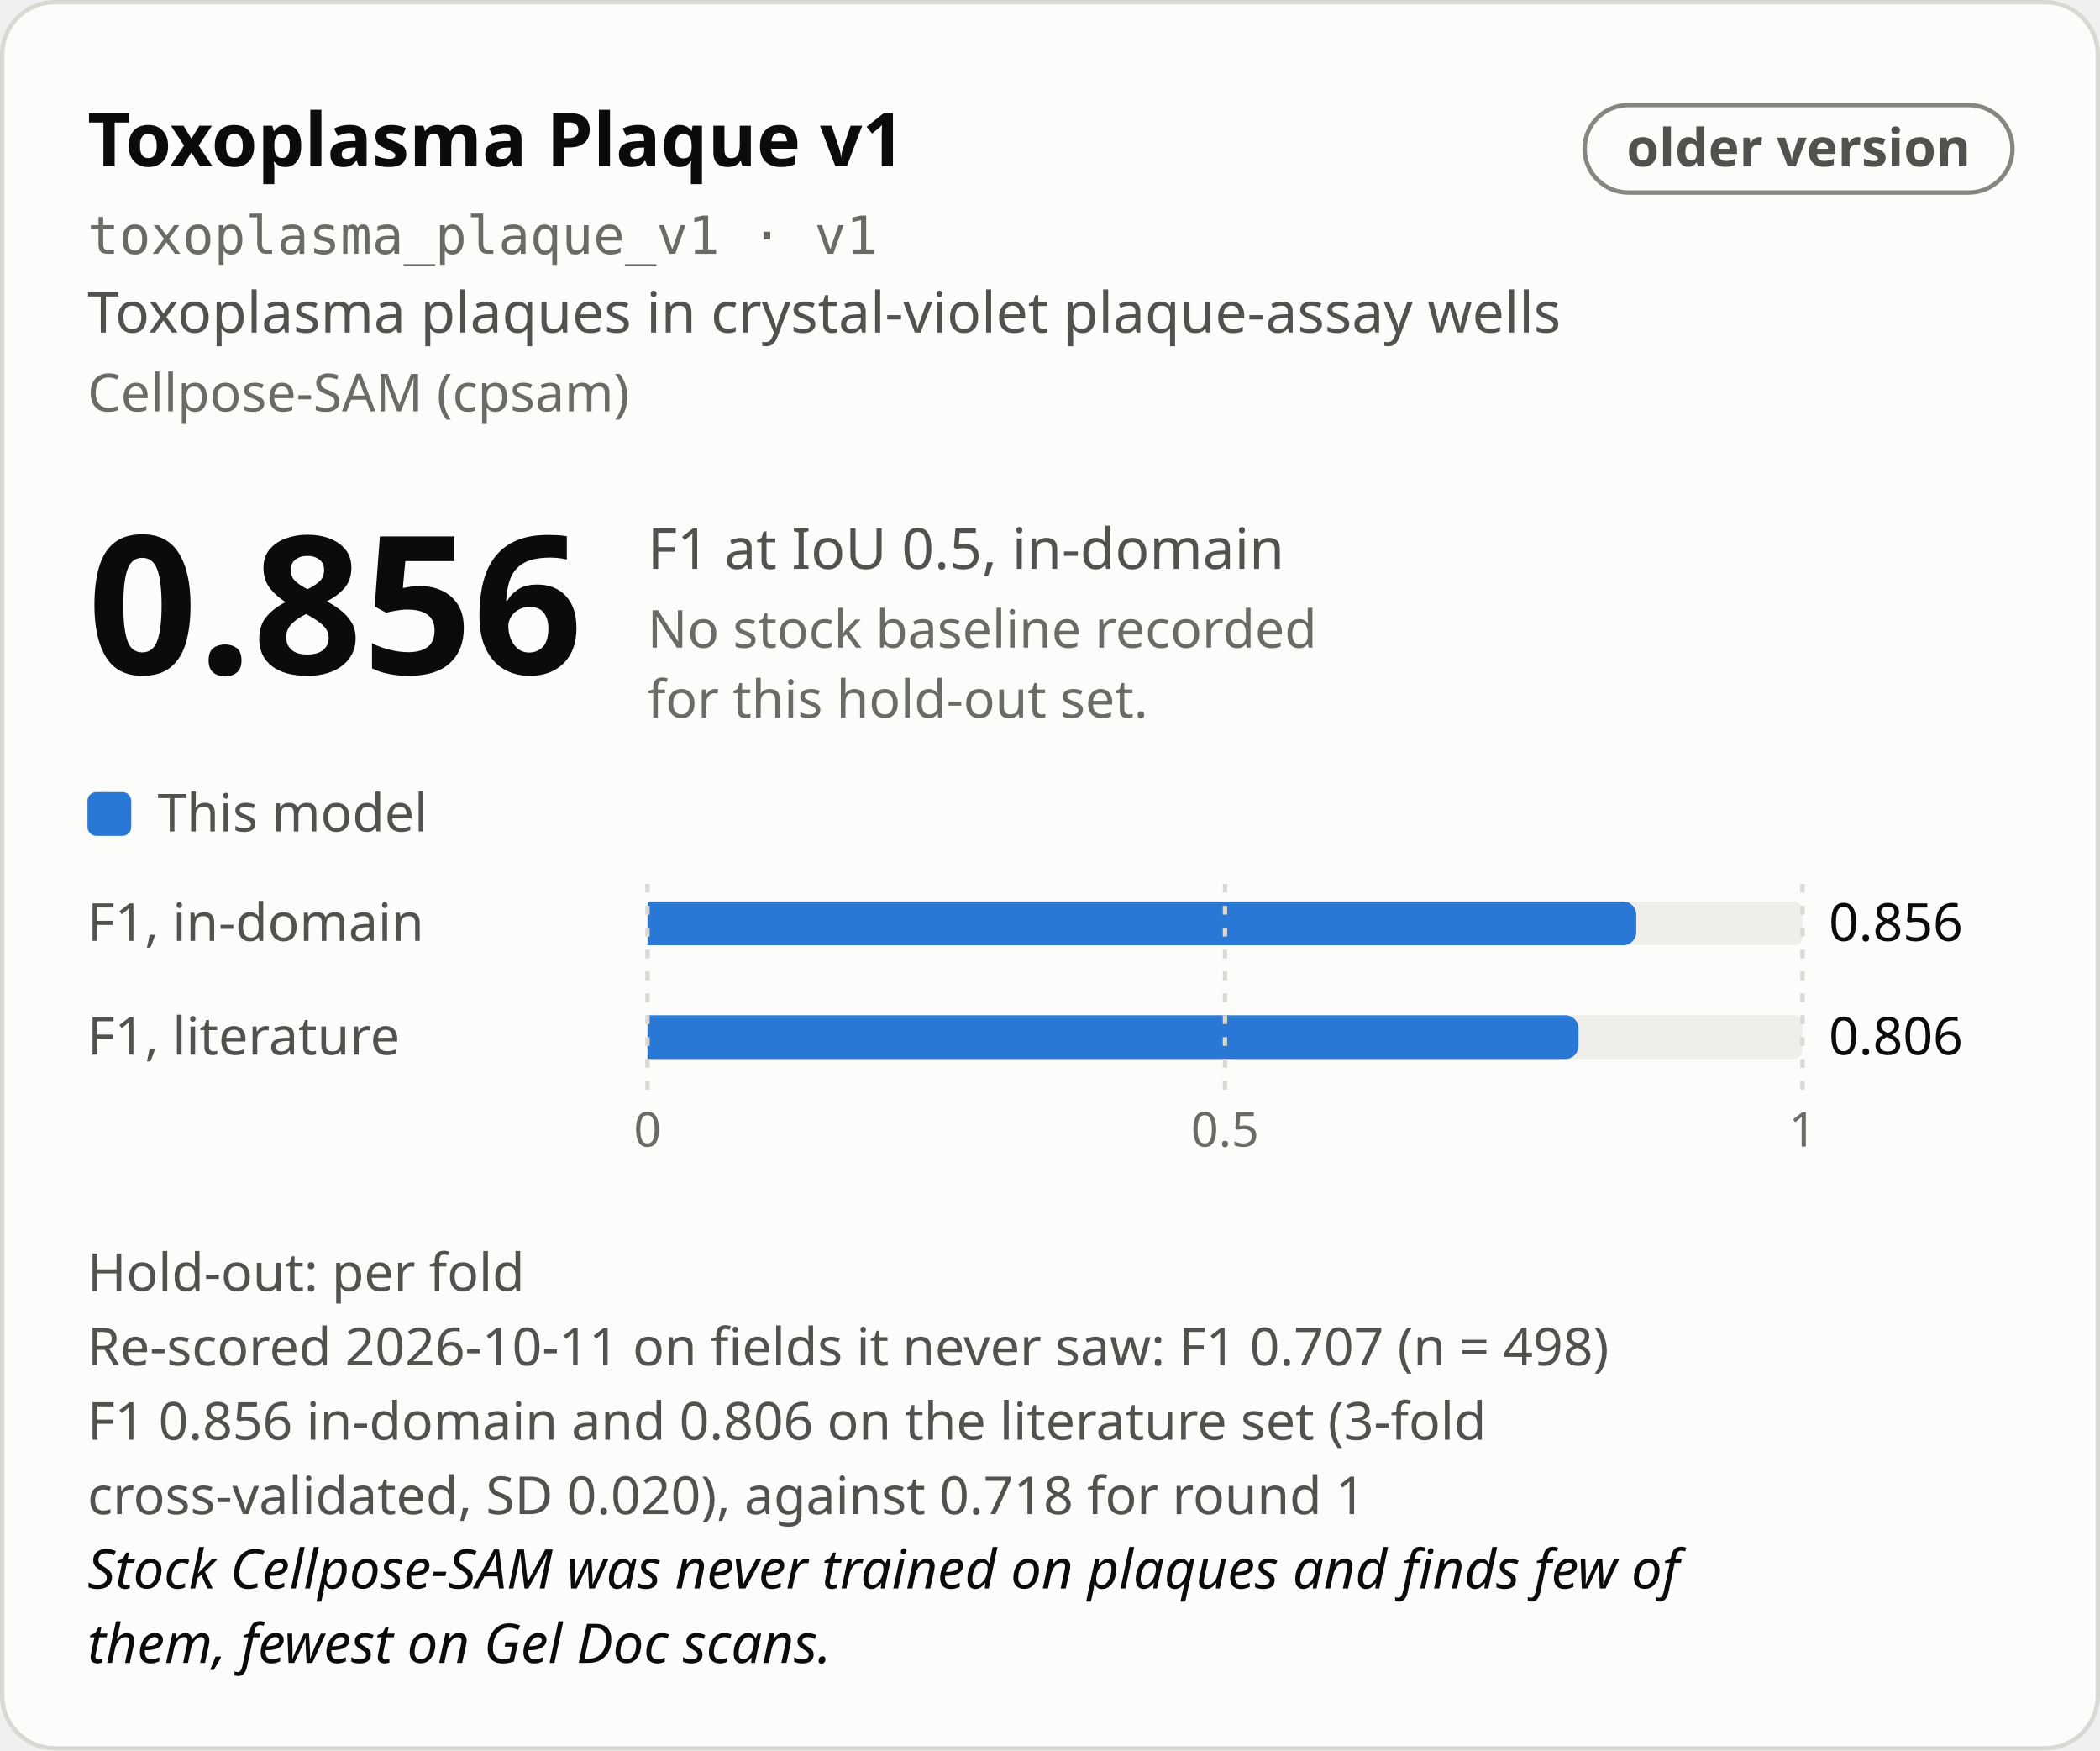
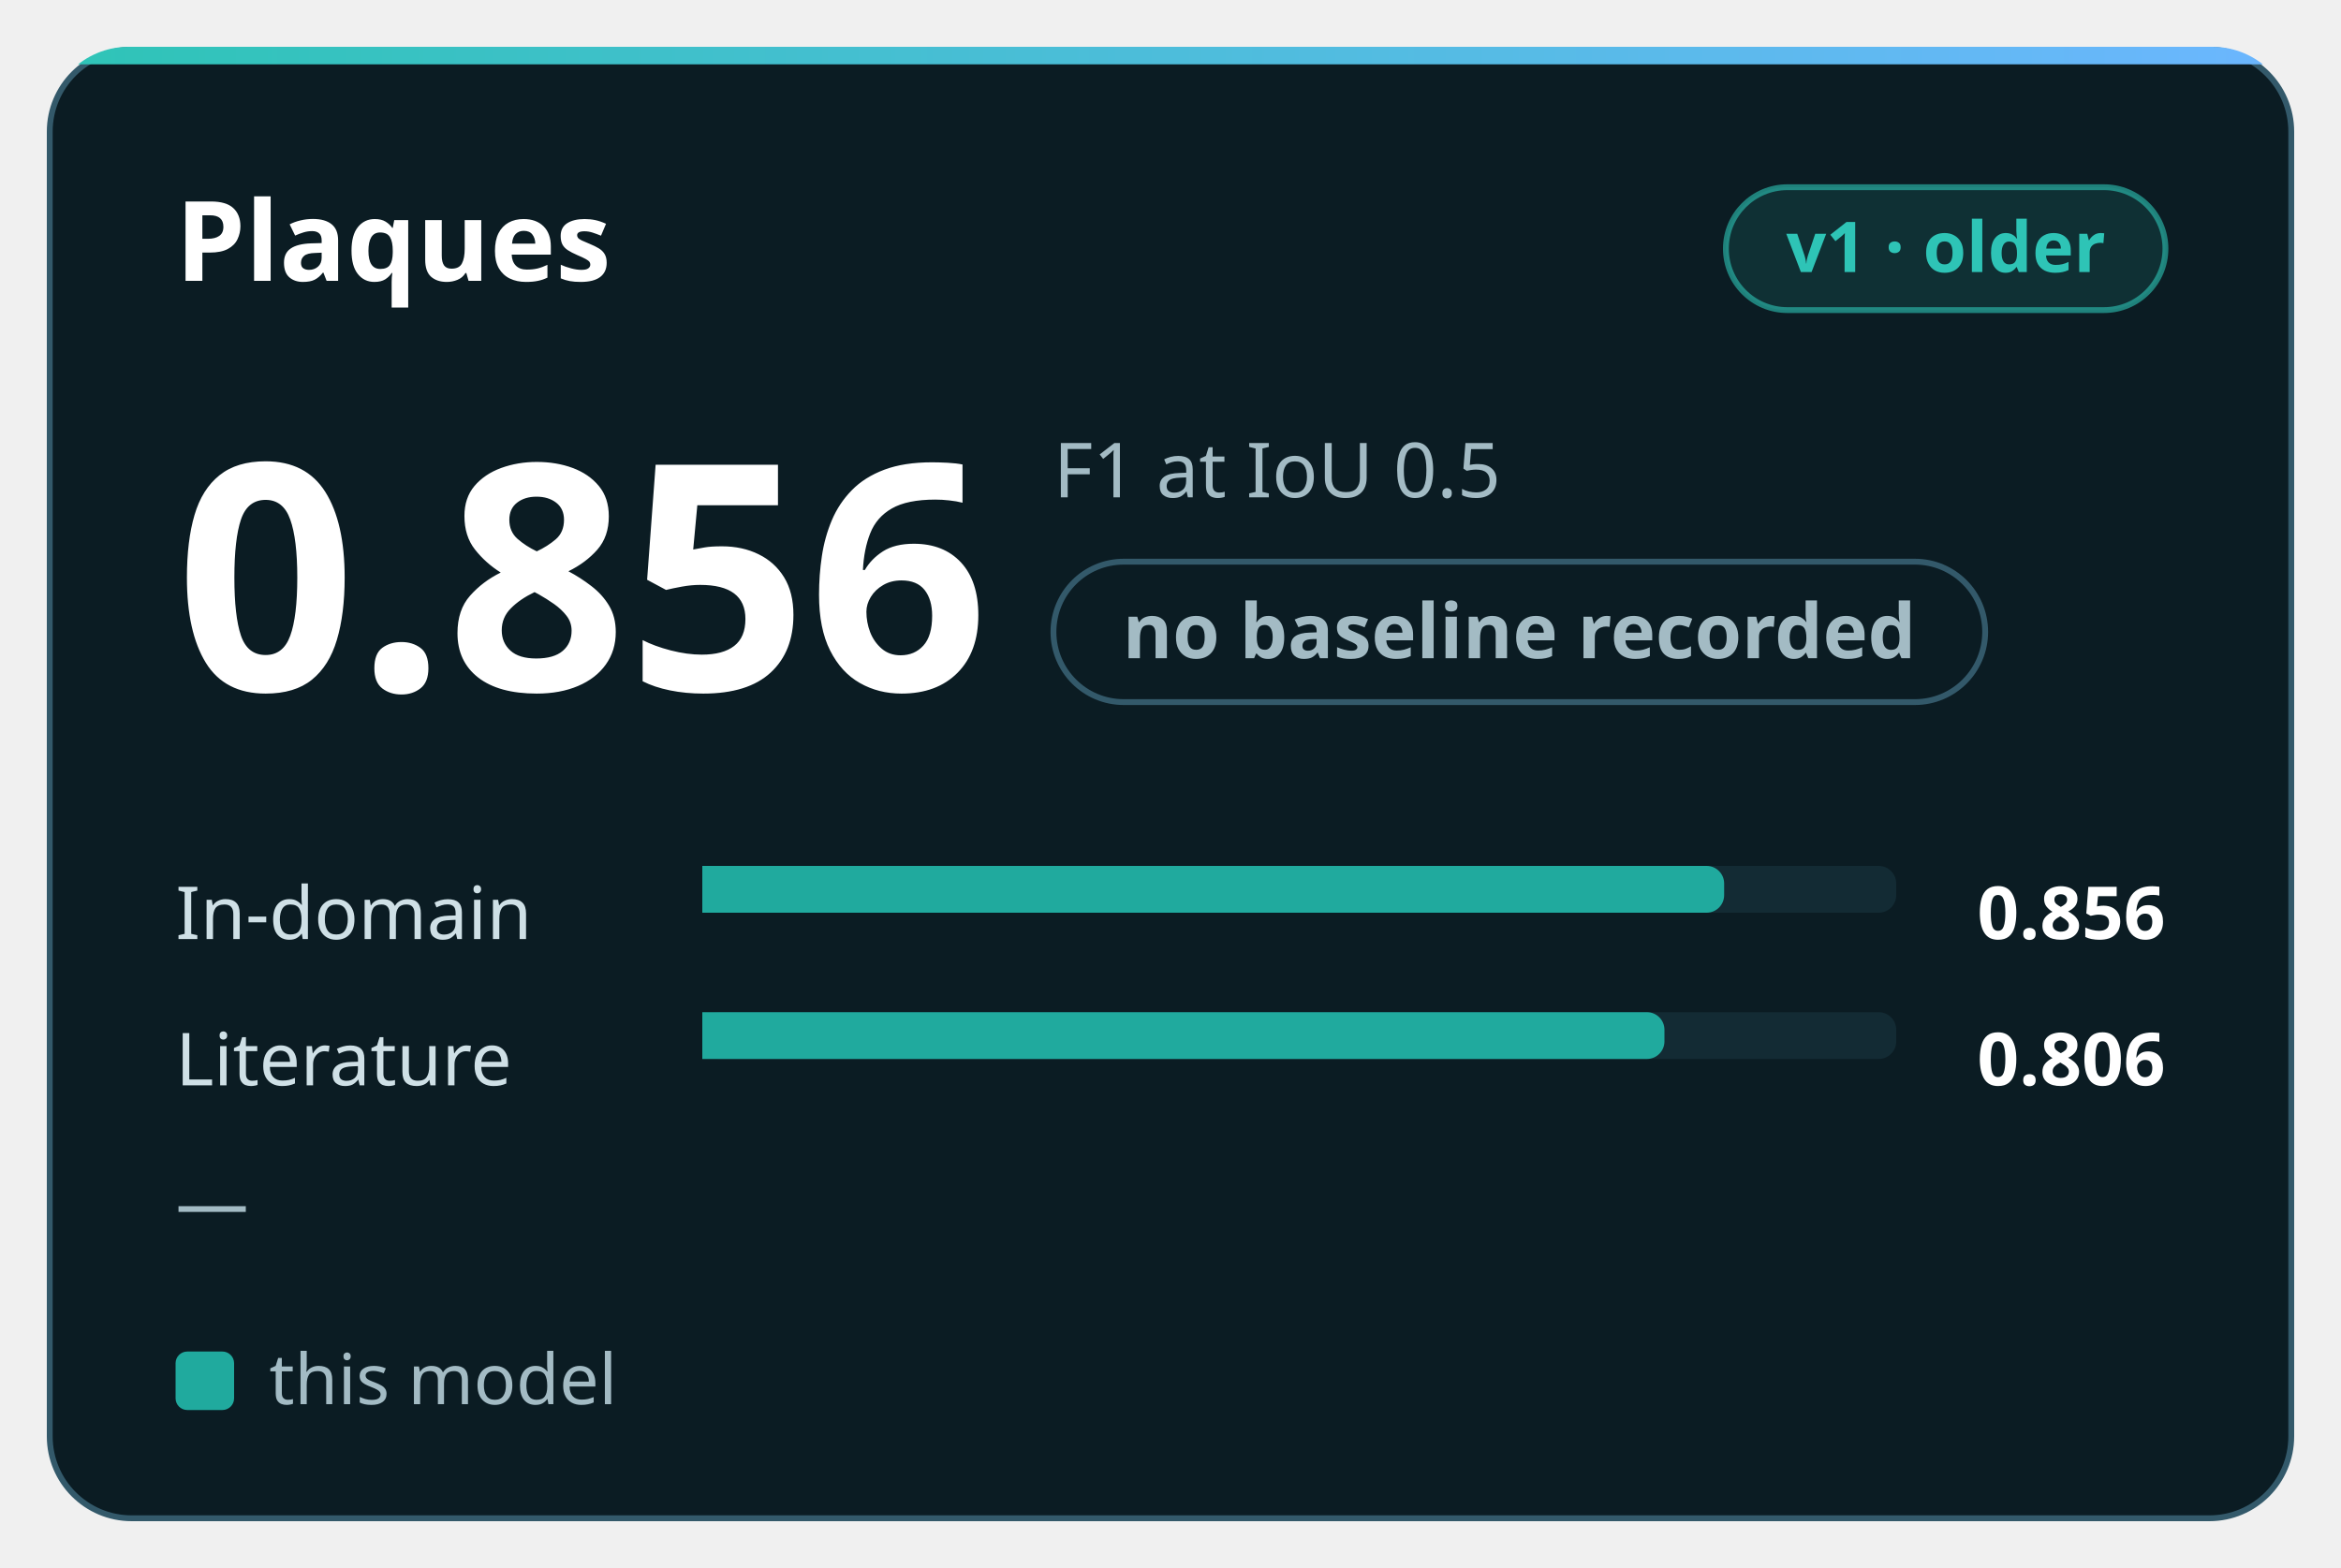
- <svg xmlns="http://www.w3.org/2000/svg" width="480" height="400" viewBox="0 0 480 400" role="img" aria-labelledby="t d">
-   <style>.bg{fill:#fcfcfb;stroke:#d9d8d3}.t1{fill:#0b0b0b}.t2{fill:#52514e}.t3{fill:#6b6a65}.ft{fill:#2a78d6}.va{fill:#86857f}.tr{fill:#efeeea}.ax{stroke:#d9d8d3}.pl{fill:none;stroke:#2a78d6}.pt{fill:#1c5cab}.po{fill:none;stroke:#86857f}.pu{fill:#52514e}@media (prefers-color-scheme: dark){.bg{fill:#1a1a19;stroke:#3a3936}.t1{fill:#f0efec}.t2{fill:#c3c2b7}.t3{fill:#a3a29a}.ft{fill:#3987e5}.va{fill:#7c7b75}.tr{fill:#262624}.ax{stroke:#3a3936}.pl{stroke:#3987e5}.pt{fill:#86b6ef}.po{stroke:#7c7b75}.pu{fill:#c3c2b7}}</style>
-   <rect class="bg" x="0.5" y="0.5" width="479" height="399" rx="12" stroke-width="1" />
-   <text x="20.0" y="38.0" class="t1" font-size="17" font-weight="600" text-anchor="start" font-family="-apple-system, BlinkMacSystemFont, 'Segoe UI', 'Noto Sans', Helvetica, Arial, sans-serif">Toxoplasma Plaque v1</text>
-   <rect class="po" x="362.2" y="24" width="97.8" height="20" rx="10" />
-   <text x="411.1" y="38.0" class="pu" font-size="12" font-weight="600" text-anchor="middle" font-family="-apple-system, BlinkMacSystemFont, 'Segoe UI', 'Noto Sans', Helvetica, Arial, sans-serif">older version</text>
-   <text x="20.0" y="58.0" class="t3" font-size="12" font-weight="400" text-anchor="start" font-family="ui-monospace, SFMono-Regular, Menlo, Consolas, monospace">toxoplasma_plaque_v1 · v1</text>
-   <text x="20.0" y="76.0" class="t2" font-size="13" font-weight="400" text-anchor="start" font-family="-apple-system, BlinkMacSystemFont, 'Segoe UI', 'Noto Sans', Helvetica, Arial, sans-serif">Toxoplasma plaques in crystal-violet plaque-assay wells</text>
-   <text x="20.0" y="94.0" class="t3" font-size="12" font-weight="400" text-anchor="start" font-family="-apple-system, BlinkMacSystemFont, 'Segoe UI', 'Noto Sans', Helvetica, Arial, sans-serif">Cellpose-SAM (cpsam)</text>
-   <text x="20.0" y="154.0" class="t1" font-size="44" font-weight="600" text-anchor="start" font-family="-apple-system, BlinkMacSystemFont, 'Segoe UI', 'Noto Sans', Helvetica, Arial, sans-serif">0.856</text>
-   <text x="148.0" y="130.0" class="t2" font-size="13" font-weight="400" text-anchor="start" font-family="-apple-system, BlinkMacSystemFont, 'Segoe UI', 'Noto Sans', Helvetica, Arial, sans-serif">F1 at IoU 0.5, in-domain</text>
-   <text x="148.0" y="148.0" class="t3" font-size="12" font-weight="400" text-anchor="start" font-family="-apple-system, BlinkMacSystemFont, 'Segoe UI', 'Noto Sans', Helvetica, Arial, sans-serif">No stock baseline recorded</text>
-   <text x="148.0" y="164.0" class="t3" font-size="12" font-weight="400" text-anchor="start" font-family="-apple-system, BlinkMacSystemFont, 'Segoe UI', 'Noto Sans', Helvetica, Arial, sans-serif">for this hold-out set.</text>
-   <rect class="ft" x="20" y="181" width="10" height="10" rx="2" />
-   <text x="36.0" y="190.0" class="t2" font-size="12" font-weight="400" text-anchor="start" font-family="-apple-system, BlinkMacSystemFont, 'Segoe UI', 'Noto Sans', Helvetica, Arial, sans-serif">This model</text>
-   <text x="20.0" y="215.0" class="t2" font-size="12" font-weight="400" text-anchor="start" font-family="-apple-system, BlinkMacSystemFont, 'Segoe UI', 'Noto Sans', Helvetica, Arial, sans-serif">F1, in-domain</text>
-   <rect class="tr" x="148" y="206" width="264" height="10" rx="2" />
-   <path class="ft" d="M148.0 206.0h223.0a3.0 3.0 0 0 1 3.0 3.0v4.0a3.0 3.0 0 0 1 -3.0 3.0h-223.0z" />
-   <text x="418.0" y="215.0" class="t1" font-size="12" font-weight="400" text-anchor="start" font-family="-apple-system, BlinkMacSystemFont, 'Segoe UI', 'Noto Sans', Helvetica, Arial, sans-serif">0.856</text>
-   <text x="20.0" y="241.0" class="t2" font-size="12" font-weight="400" text-anchor="start" font-family="-apple-system, BlinkMacSystemFont, 'Segoe UI', 'Noto Sans', Helvetica, Arial, sans-serif">F1, literature</text>
-   <rect class="tr" x="148" y="232" width="264" height="10" rx="2" />
-   <path class="ft" d="M148.0 232.0h209.8a3.0 3.0 0 0 1 3.0 3.0v4.0a3.0 3.0 0 0 1 -3.0 3.0h-209.8z" />
-   <text x="418.0" y="241.0" class="t1" font-size="12" font-weight="400" text-anchor="start" font-family="-apple-system, BlinkMacSystemFont, 'Segoe UI', 'Noto Sans', Helvetica, Arial, sans-serif">0.806</text>
-   <line class="ax" x1="148.0" y1="202" x2="148.0" y2="250" stroke-width="1" stroke-dasharray="2 3" />
-   <text x="148.0" y="262.0" class="t3" font-size="11" font-weight="400" text-anchor="middle" font-family="-apple-system, BlinkMacSystemFont, 'Segoe UI', 'Noto Sans', Helvetica, Arial, sans-serif">0</text>
-   <line class="ax" x1="280.0" y1="202" x2="280.0" y2="250" stroke-width="1" stroke-dasharray="2 3" />
-   <text x="280.0" y="262.0" class="t3" font-size="11" font-weight="400" text-anchor="middle" font-family="-apple-system, BlinkMacSystemFont, 'Segoe UI', 'Noto Sans', Helvetica, Arial, sans-serif">0.5</text>
-   <line class="ax" x1="412.0" y1="202" x2="412.0" y2="250" stroke-width="1" stroke-dasharray="2 3" />
-   <text x="412.0" y="262.0" class="t3" font-size="11" font-weight="400" text-anchor="middle" font-family="-apple-system, BlinkMacSystemFont, 'Segoe UI', 'Noto Sans', Helvetica, Arial, sans-serif">1</text>
-   <text x="20.0" y="295.0" class="t2" font-size="12" font-weight="400" text-anchor="start" font-family="-apple-system, BlinkMacSystemFont, 'Segoe UI', 'Noto Sans', Helvetica, Arial, sans-serif">Hold-out: per fold</text>
-   <text x="20.0" y="312.0" class="t2" font-size="12" font-weight="400" text-anchor="start" font-family="-apple-system, BlinkMacSystemFont, 'Segoe UI', 'Noto Sans', Helvetica, Arial, sans-serif">Re-scored 2026-10-11 on fields it never saw: F1 0.707 (n = 498)</text>
-   <text x="20.0" y="329.0" class="t2" font-size="12" font-weight="400" text-anchor="start" font-family="-apple-system, BlinkMacSystemFont, 'Segoe UI', 'Noto Sans', Helvetica, Arial, sans-serif">F1 0.856 in-domain and 0.806 on the literature set (3-fold</text>
-   <text x="20.0" y="346.0" class="t2" font-size="12" font-weight="400" text-anchor="start" font-family="-apple-system, BlinkMacSystemFont, 'Segoe UI', 'Noto Sans', Helvetica, Arial, sans-serif">cross-validated, SD 0.020), against 0.718 for round 1</text>
-   <text x="20.0" y="363.0" class="t1" font-size="12.5" font-weight="400" text-anchor="start" font-family="-apple-system, BlinkMacSystemFont, 'Segoe UI', 'Noto Sans', Helvetica, Arial, sans-serif" font-style="italic">Stock Cellpose-SAM was never trained on plaques and finds few of</text>
-   <text x="20.0" y="380.0" class="t1" font-size="12.5" font-weight="400" text-anchor="start" font-family="-apple-system, BlinkMacSystemFont, 'Segoe UI', 'Noto Sans', Helvetica, Arial, sans-serif" font-style="italic">them, fewest on Gel Doc scans.</text>
+ <svg xmlns="http://www.w3.org/2000/svg" width="400" height="268" viewBox="0 0 400 268" role="img" aria-labelledby="t d">
+   <style>.card{fill:#0b1c23;stroke:#33596a}.i1{fill:#ffffff}.i2{fill:#cfe0e6}.i3{fill:#a3bbc4}.m{fill:#20aa9e}.b{fill:#566a7e}.tr{fill:#132b34}.tag{fill:#2ec4b6;fill-opacity:.12;stroke:#2ec4b6;stroke-opacity:.6}.tagt{fill:#2ec4b6}.up{fill:#20aa9e;fill-opacity:.28}.dn{fill:#566a7e;fill-opacity:.45}.na{fill:none;stroke:#33596a}text{font-family:-apple-system, BlinkMacSystemFont, 'Segoe UI', 'Noto Sans', Helvetica, Arial, sans-serif}</style>
+   <defs>
+     <linearGradient id="gtoxoplasma_plaque_v1" x1="0" x2="1" y1="0" y2="0">
+       <stop offset="0" stop-color="#2ec4b6" />
+       <stop offset="1" stop-color="#6cb6ff" />
+     </linearGradient>
+     <clipPath id="ctoxoplasma_plaque_v1">
+       <rect x="8" y="8" width="384" height="252" rx="14" />
+     </clipPath>
+   </defs>
+   <rect class="card" x="8.5" y="8.5" width="383" height="251" rx="14" stroke-width="1" />
+   <rect x="8" y="8" width="384" height="3" fill="url(#gtoxoplasma_plaque_v1)" clip-path="url(#ctoxoplasma_plaque_v1)" />
+   <rect class="tag" x="294.9" y="32" width="75.1" height="21" rx="10.5" />
+   <text x="332.5" y="46.5" class="tagt" font-size="12" font-weight="600" text-anchor="middle">v1 · older</text>
+   <text x="30.0" y="48.0" class="i1" font-size="19" font-weight="600" text-anchor="start">Plaques</text>
+   <text x="30.0" y="118.0" class="i1" font-size="54" font-weight="600" text-anchor="start">0.856</text>
+   <text x="180.0" y="85.0" class="i3" font-size="13" font-weight="400" text-anchor="start">F1 at IoU 0.5</text>
+   <rect class="na" x="180" y="96" width="159.2" height="24" rx="12" />
+   <text x="259.6" y="112.5" class="i3" font-size="13" font-weight="600" text-anchor="middle">no baseline recorded</text>
+   <text x="30.0" y="160.5" class="i2" font-size="12.5" font-weight="400" text-anchor="start">In-domain</text>
+   <rect class="tr" x="120" y="148" width="204" height="8" rx="3" />
+   <path class="m" d="M120.0 148.0h171.6a3 3 0 0 1 3 3v2.0a3 3 0 0 1 -3 3h-171.6z" />
+   <text x="370.0" y="160.5" class="i1" font-size="12.5" font-weight="600" text-anchor="end">0.856</text>
+   <text x="30.0" y="185.5" class="i2" font-size="12.5" font-weight="400" text-anchor="start">Literature</text>
+   <rect class="tr" x="120" y="173" width="204" height="8" rx="3" />
+   <path class="m" d="M120.0 173.0h161.4a3 3 0 0 1 3 3v2.0a3 3 0 0 1 -3 3h-161.4z" />
+   <text x="370.0" y="185.5" class="i1" font-size="12.5" font-weight="600" text-anchor="end">0.806</text>
+   <text x="30.0" y="210.0" class="i3" font-size="12.5" font-weight="400" text-anchor="start">—</text>
+   <rect class="m" x="30" y="231" width="10" height="10" rx="2" />
+   <text x="46.0" y="240.0" class="i3" font-size="12" font-weight="400" text-anchor="start">this model</text>
</svg>
